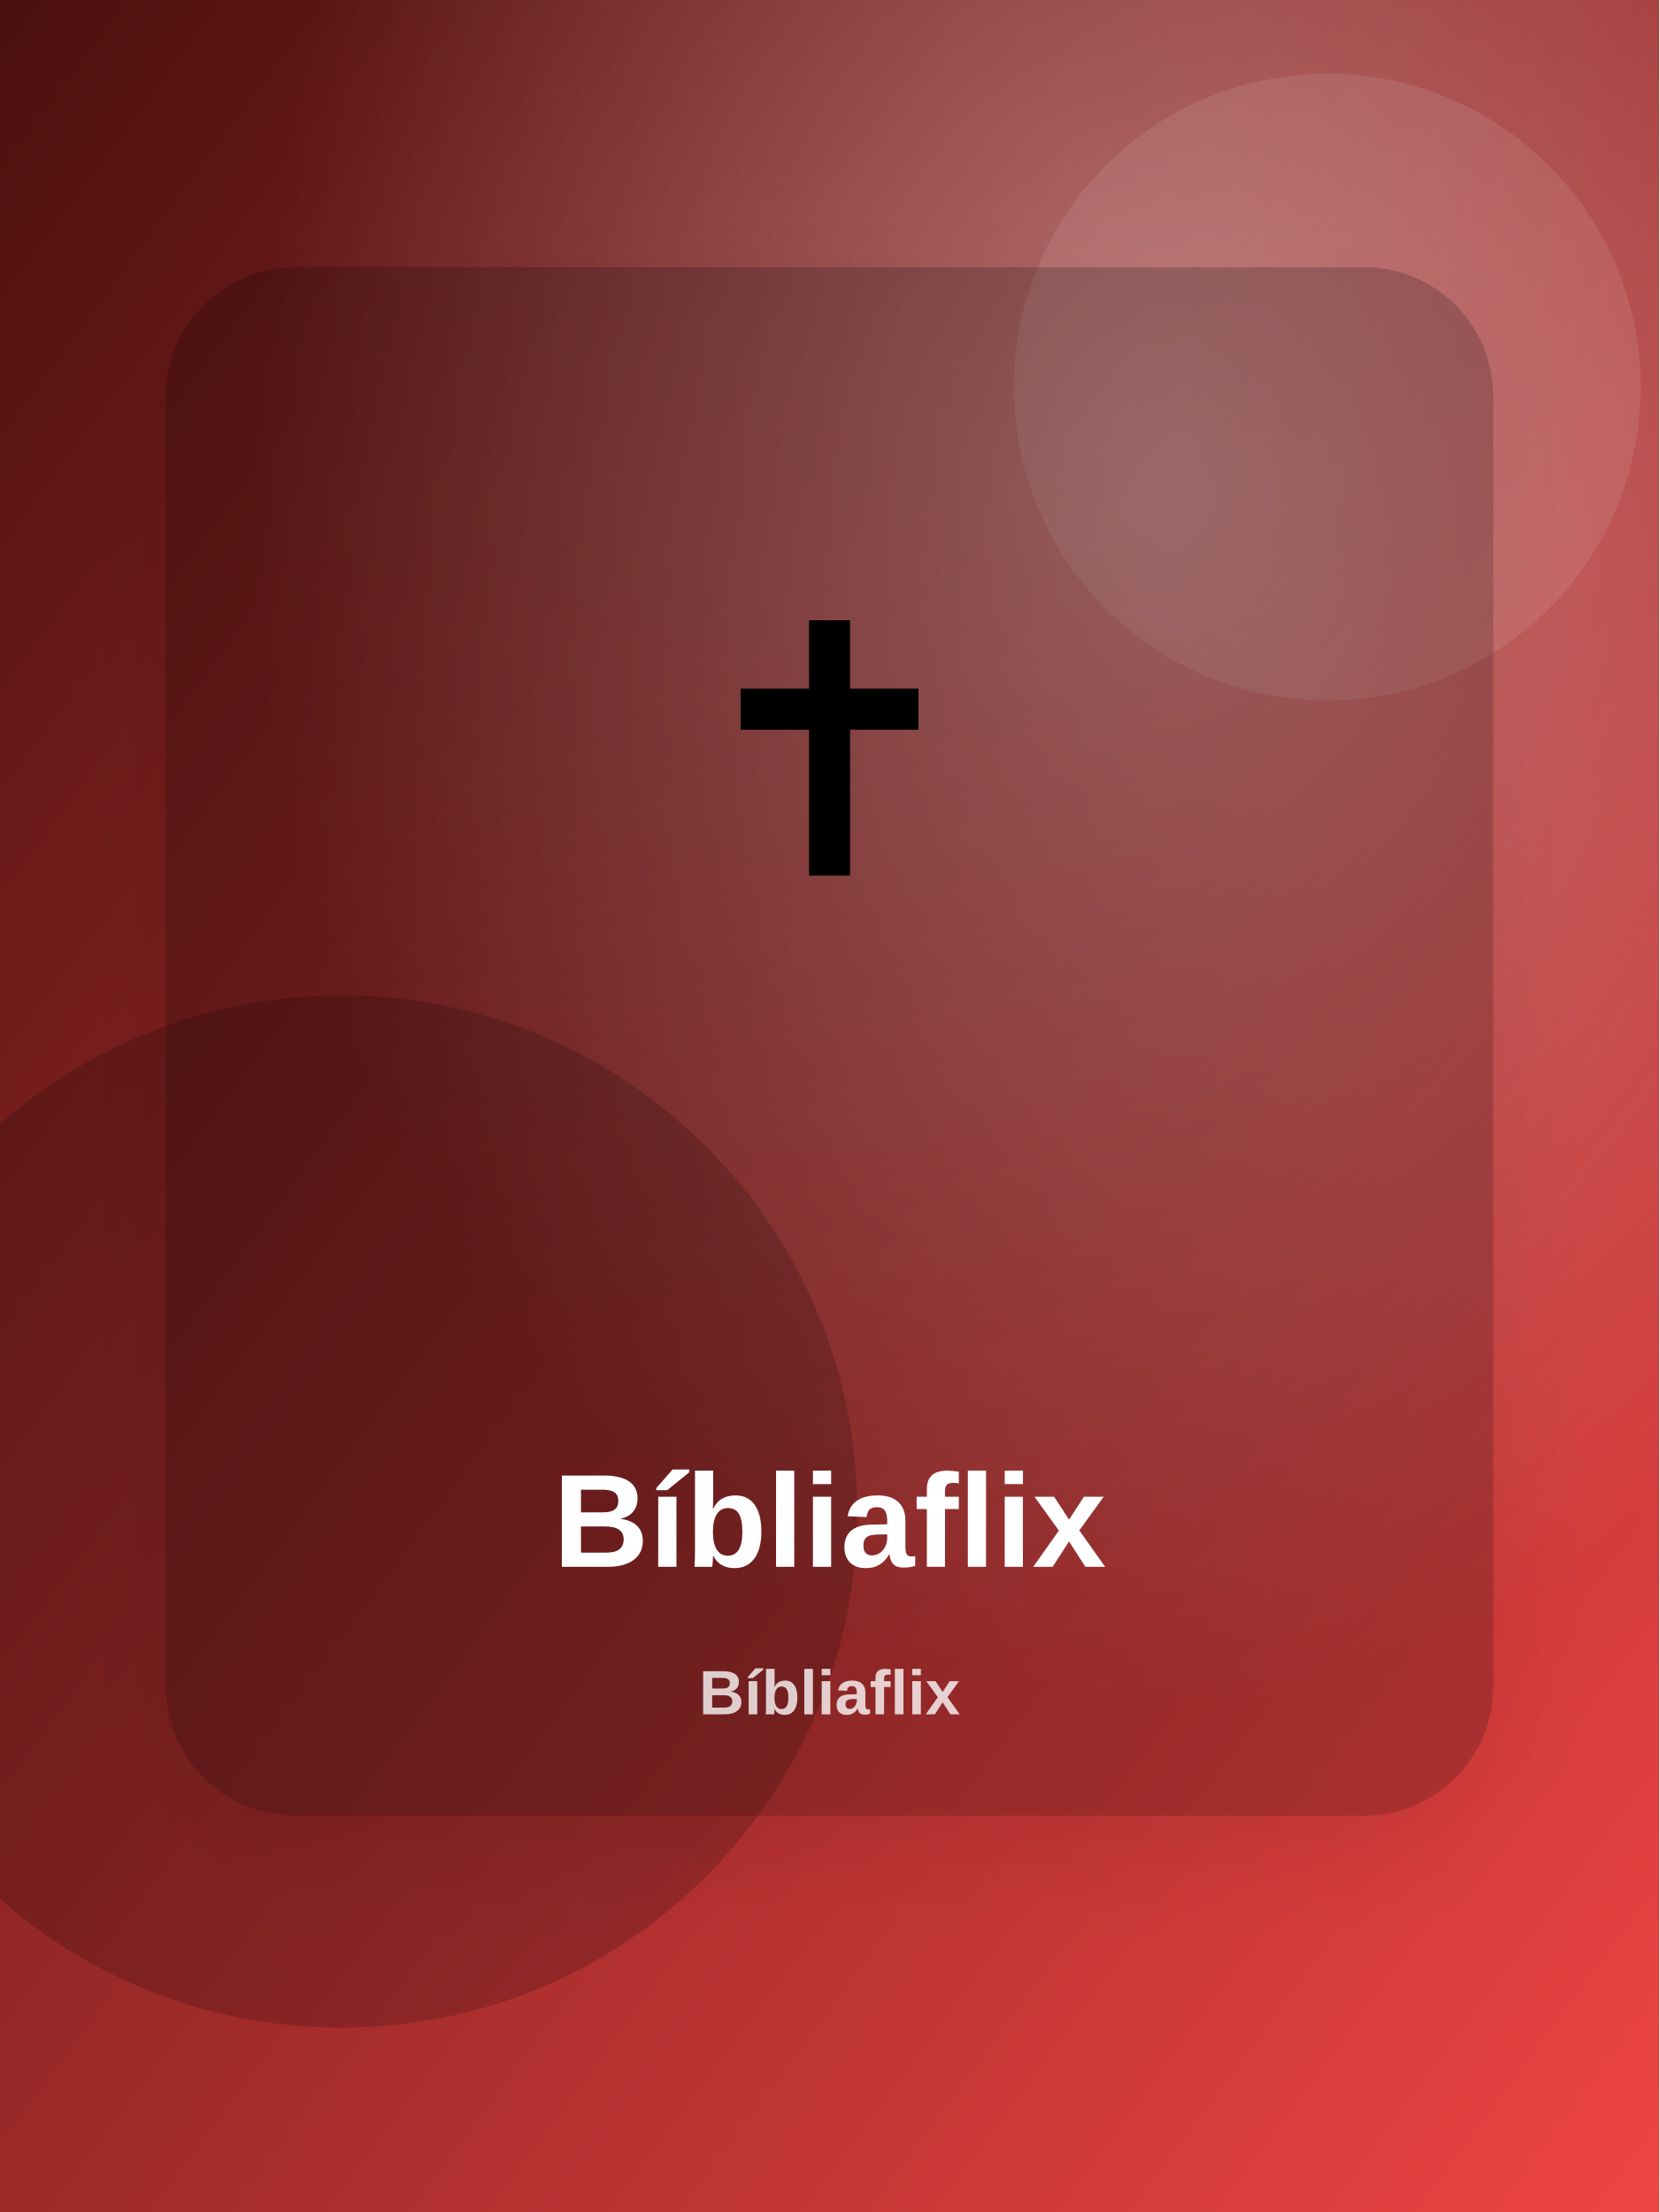
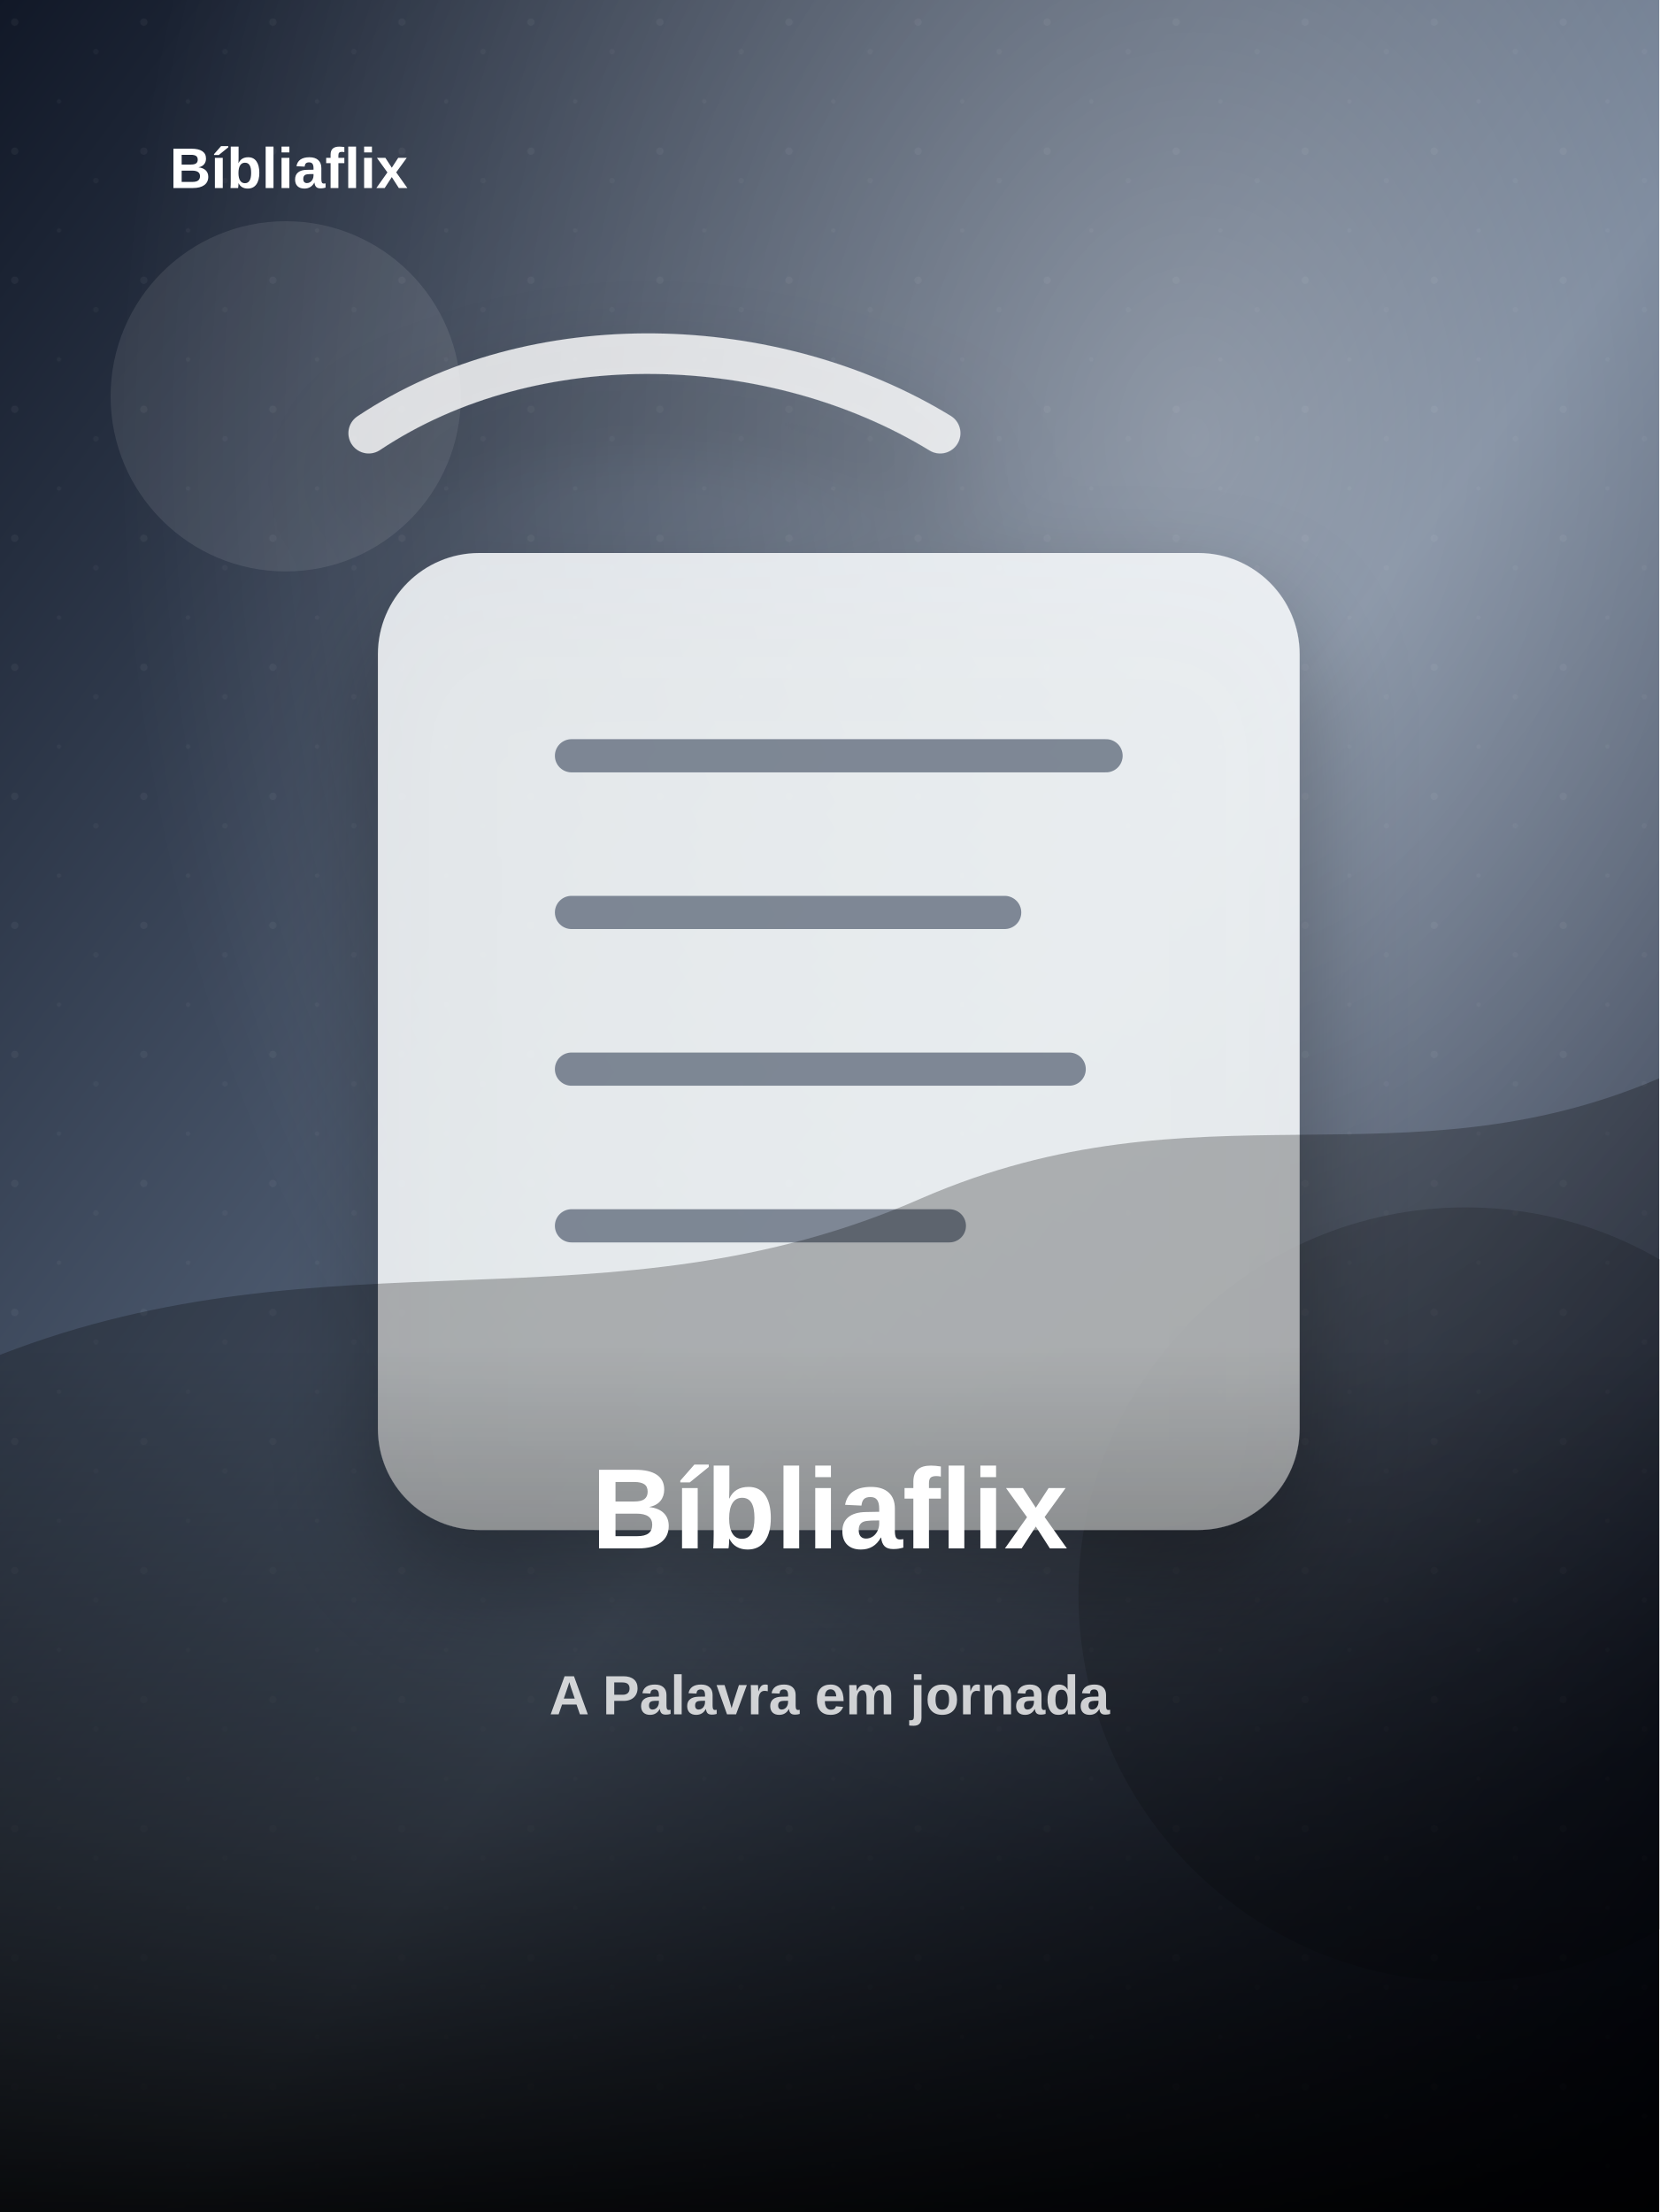
<svg xmlns="http://www.w3.org/2000/svg" viewBox="0 0 900 1200">
  <defs>
-     <linearGradient id="g" x1="0" y1="0" x2="1" y2="1">
-       <stop offset="0" stop-color="#4a100e" />
-       <stop offset="1" stop-color="#ef4444" />
+     <linearGradient id="bg" x1="0" y1="0" x2="1" y2="1">
+       <stop offset="0" stop-color="#111827" />
+       <stop offset=".55" stop-color="#64748b" />
+       <stop offset="1" stop-color="#020617" />
    </linearGradient>
-     <radialGradient id="r" cx="70%" cy="22%" r="55%">
-       <stop stop-color="#fff" stop-opacity=".36" />
-       <stop offset="1" stop-color="#fff" stop-opacity="0" />
+     <linearGradient id="textFade" x1="0" y1="0" x2="0" y2="1">
+       <stop offset="0" stop-color="#000" stop-opacity="0" />
+       <stop offset=".55" stop-color="#000" stop-opacity=".42" />
+       <stop offset="1" stop-color="#000" stop-opacity=".88" />
+     </linearGradient>
+     <radialGradient id="glow" cx="72%" cy="20%" r="65%">
+       <stop stop-color="#ffffff" stop-opacity=".34" />
+       <stop offset="1" stop-color="#ffffff" stop-opacity="0" />
    </radialGradient>
-     <filter id="s" x="-20%" y="-20%" width="140%" height="140%">
-       <feDropShadow dx="0" dy="20" stdDeviation="25" flood-opacity=".35" />
+     <filter id="shadow" x="-20%" y="-20%" width="140%" height="140%">
+       <feDropShadow dx="0" dy="28" stdDeviation="30" flood-color="#000" flood-opacity=".38" />
    </filter>
+     <pattern id="grain" width="70" height="70" patternUnits="userSpaceOnUse">
+       <circle cx="8" cy="12" r="2" fill="#fff" opacity=".08" />
+       <circle cx="52" cy="28" r="1.5" fill="#fff" opacity=".06" />
+       <circle cx="32" cy="55" r="1.2" fill="#fff" opacity=".07" />
+     </pattern>
  </defs>
-   <rect width="900" height="1200" fill="url(#g)" />
-   <rect width="900" height="1200" fill="url(#r)" />
-   <circle cx="720" cy="210" r="170" fill="#fff" opacity=".09" />
-   <circle cx="185" cy="820" r="280" fill="#000" opacity=".18" />
-   <rect x="90" y="145" width="720" height="840" rx="70" fill="#000" opacity=".20" filter="url(#s)" />
-   <text x="450" y="475" text-anchor="middle" font-size="190" font-family="Arial, Helvetica, sans-serif">✝</text>
-   <text x="450" y="850" text-anchor="middle" font-size="72" font-weight="900" fill="#fff" font-family="Arial, Helvetica, sans-serif">Bíbliaflix</text>
-   <text x="450" y="930" text-anchor="middle" font-size="34" font-weight="700" fill="#fff" opacity=".78" font-family="Arial, Helvetica, sans-serif">Bíbliaflix</text>
+   <rect width="900" height="1200" fill="url(#bg)" />
+   <rect width="900" height="1200" fill="url(#glow)" />
+   <rect width="900" height="1200" fill="url(#grain)" opacity=".55" />
+   <circle cx="155" cy="215" r="95" fill="#fff" opacity=".09" />
+   <circle cx="795" cy="865" r="210" fill="#000" opacity=".16" />
+   <g filter="url(#shadow)">
+     <path d="M260 300 h390 a55 55 0 0 1 55 55 v420 a55 55 0 0 1-55 55H260a55 55 0 0 1-55-55V355a55 55 0 0 1 55-55Z" fill="#f8fafc" opacity=".86" />
+     <path d="M310 410 h290 M310 495 h235 M310 580 h270 M310 665 h205" stroke="#475569" stroke-width="18" stroke-linecap="round" opacity=".65" />
+     <path d="M200 235 C290 175 420 180 510 235" stroke="#ffffff" stroke-width="22" fill="none" stroke-linecap="round" opacity=".8" />
+   </g>
+   <rect x="0" y="730" width="900" height="470" fill="url(#textFade)" opacity="1" />
+   <path d="M0 735 C180 665 330 725 500 650 C650 585 760 645 900 585 L900 1200 L0 1200Z" fill="#000" opacity=".26" />
+   <text x="92" y="102" font-size="31" fill="#ffffff" font-weight="900" font-family="Arial, Helvetica, sans-serif">Bíbliaflix</text>
+   <text x="450" y="840" text-anchor="middle" font-size="62" font-weight="900" fill="#fff" font-family="Arial, Helvetica, sans-serif">Bíbliaflix</text>
+   <text x="450" y="930" text-anchor="middle" font-size="30" font-weight="700" fill="#fff" opacity=".78" font-family="Arial, Helvetica, sans-serif">A Palavra em jornada</text>
</svg>
